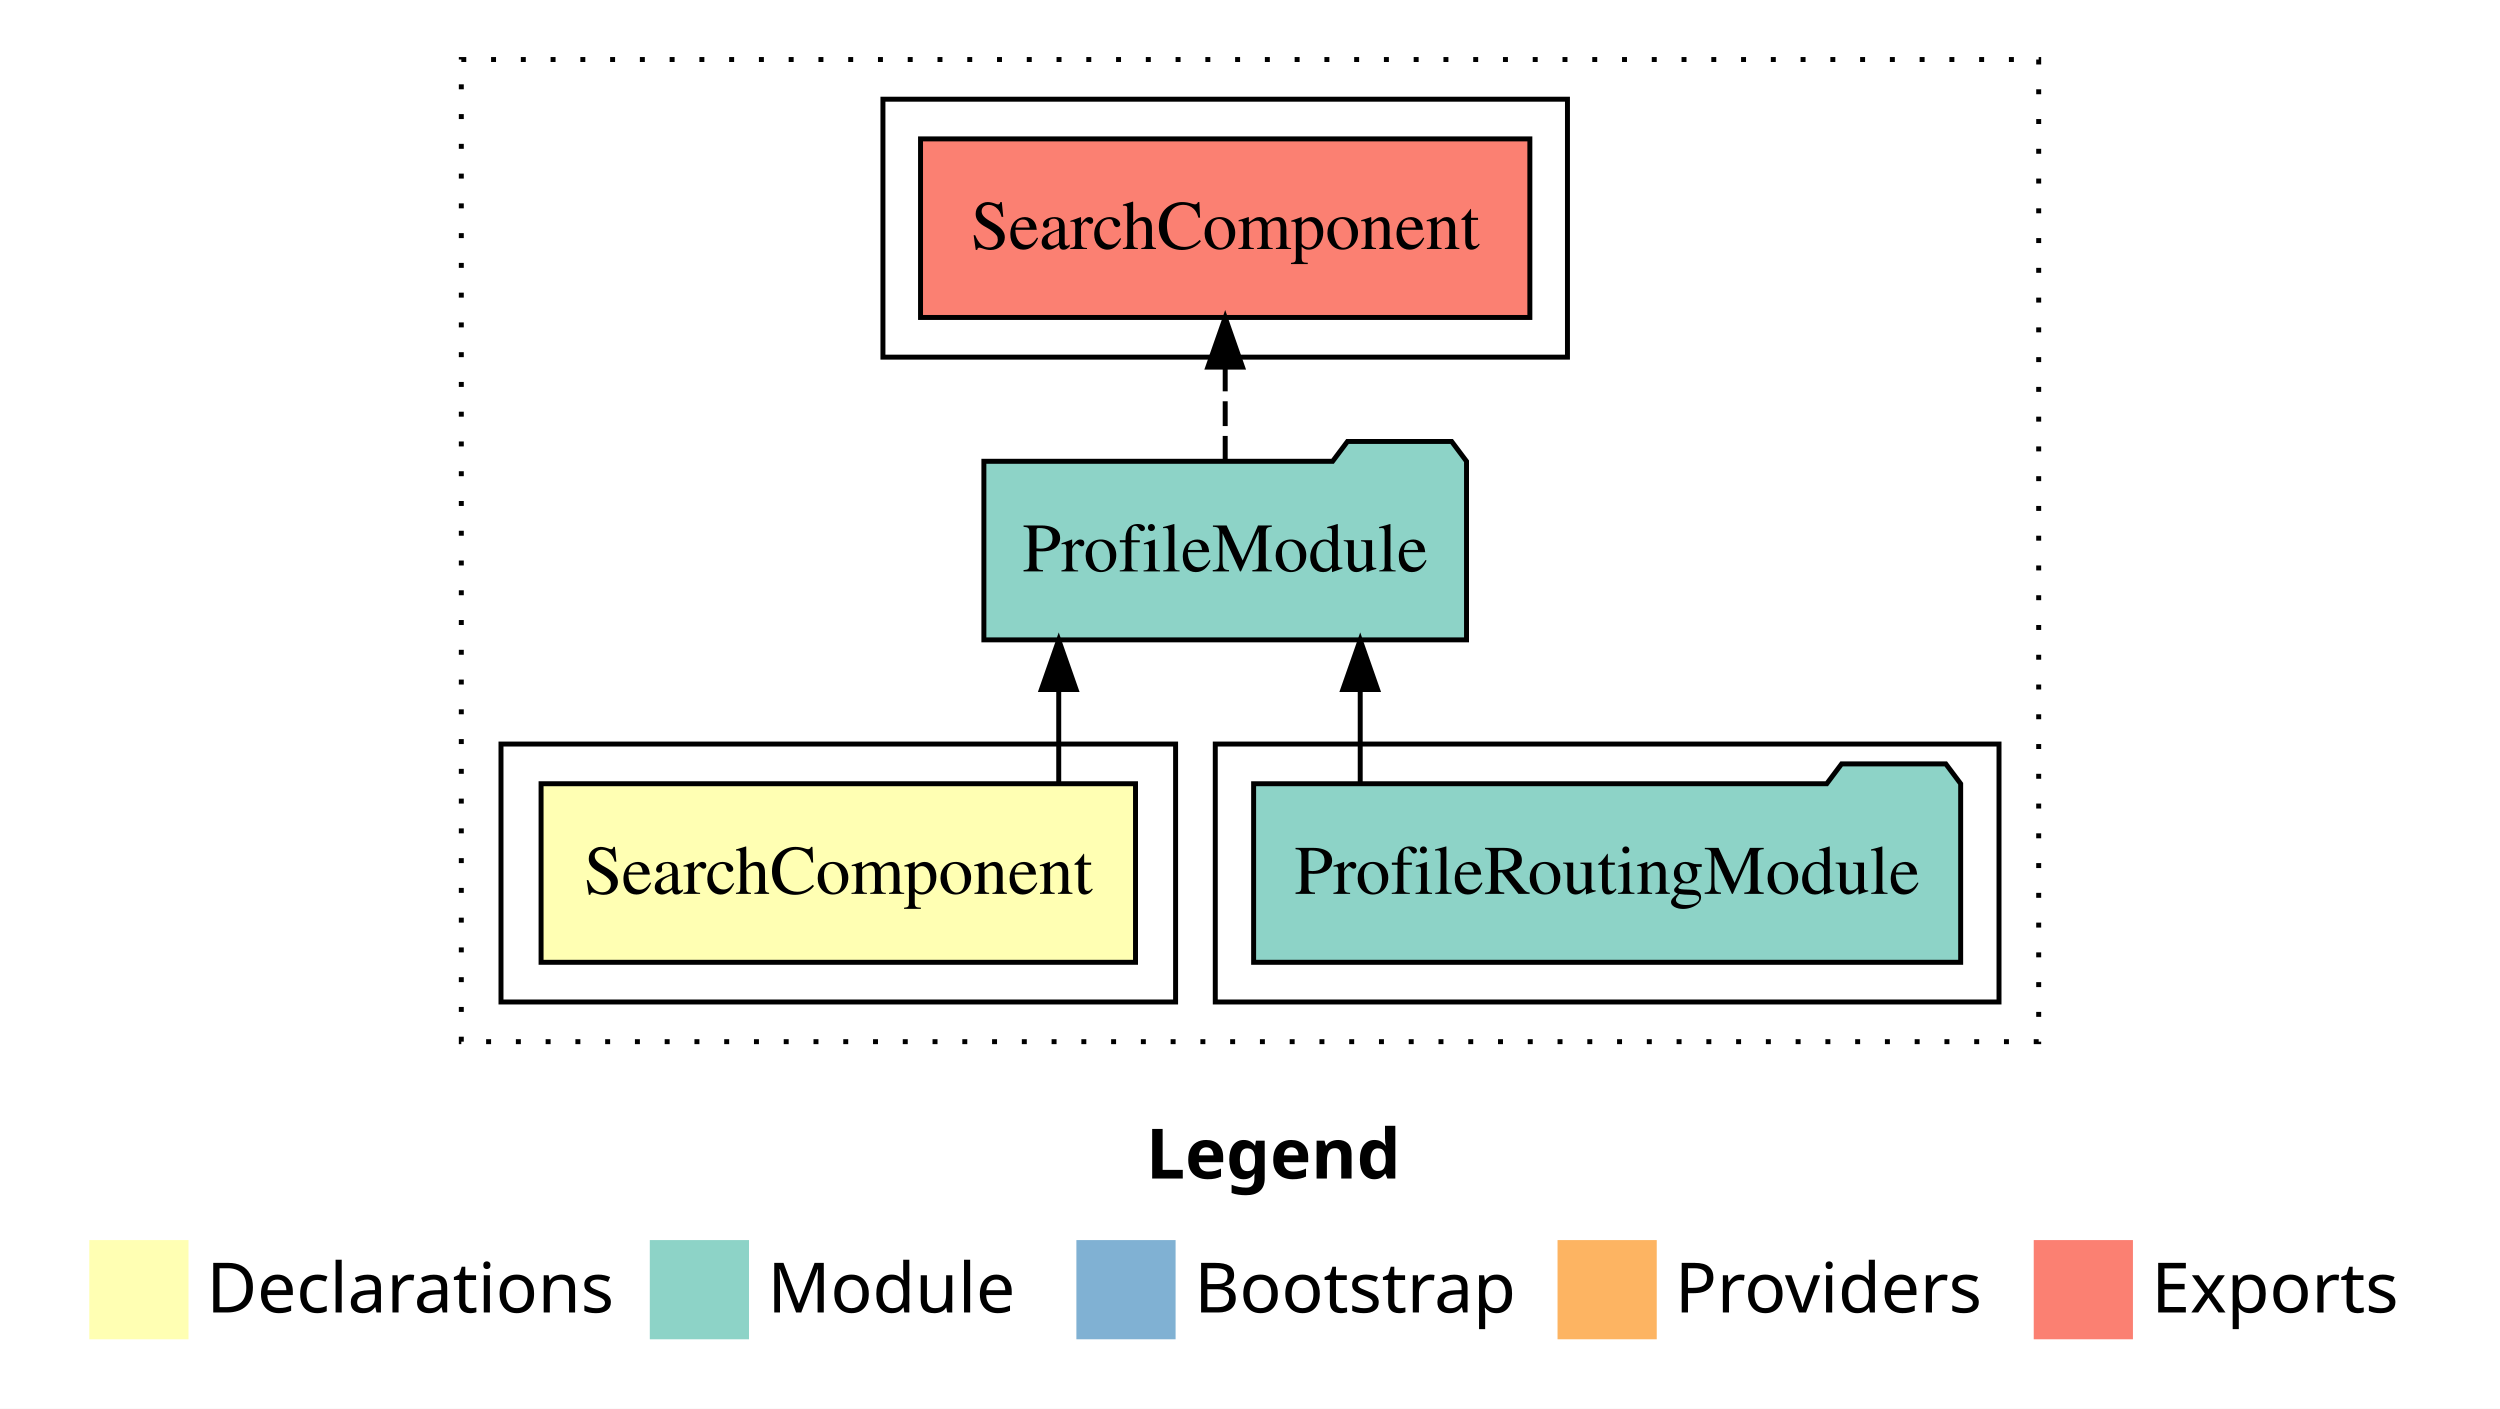
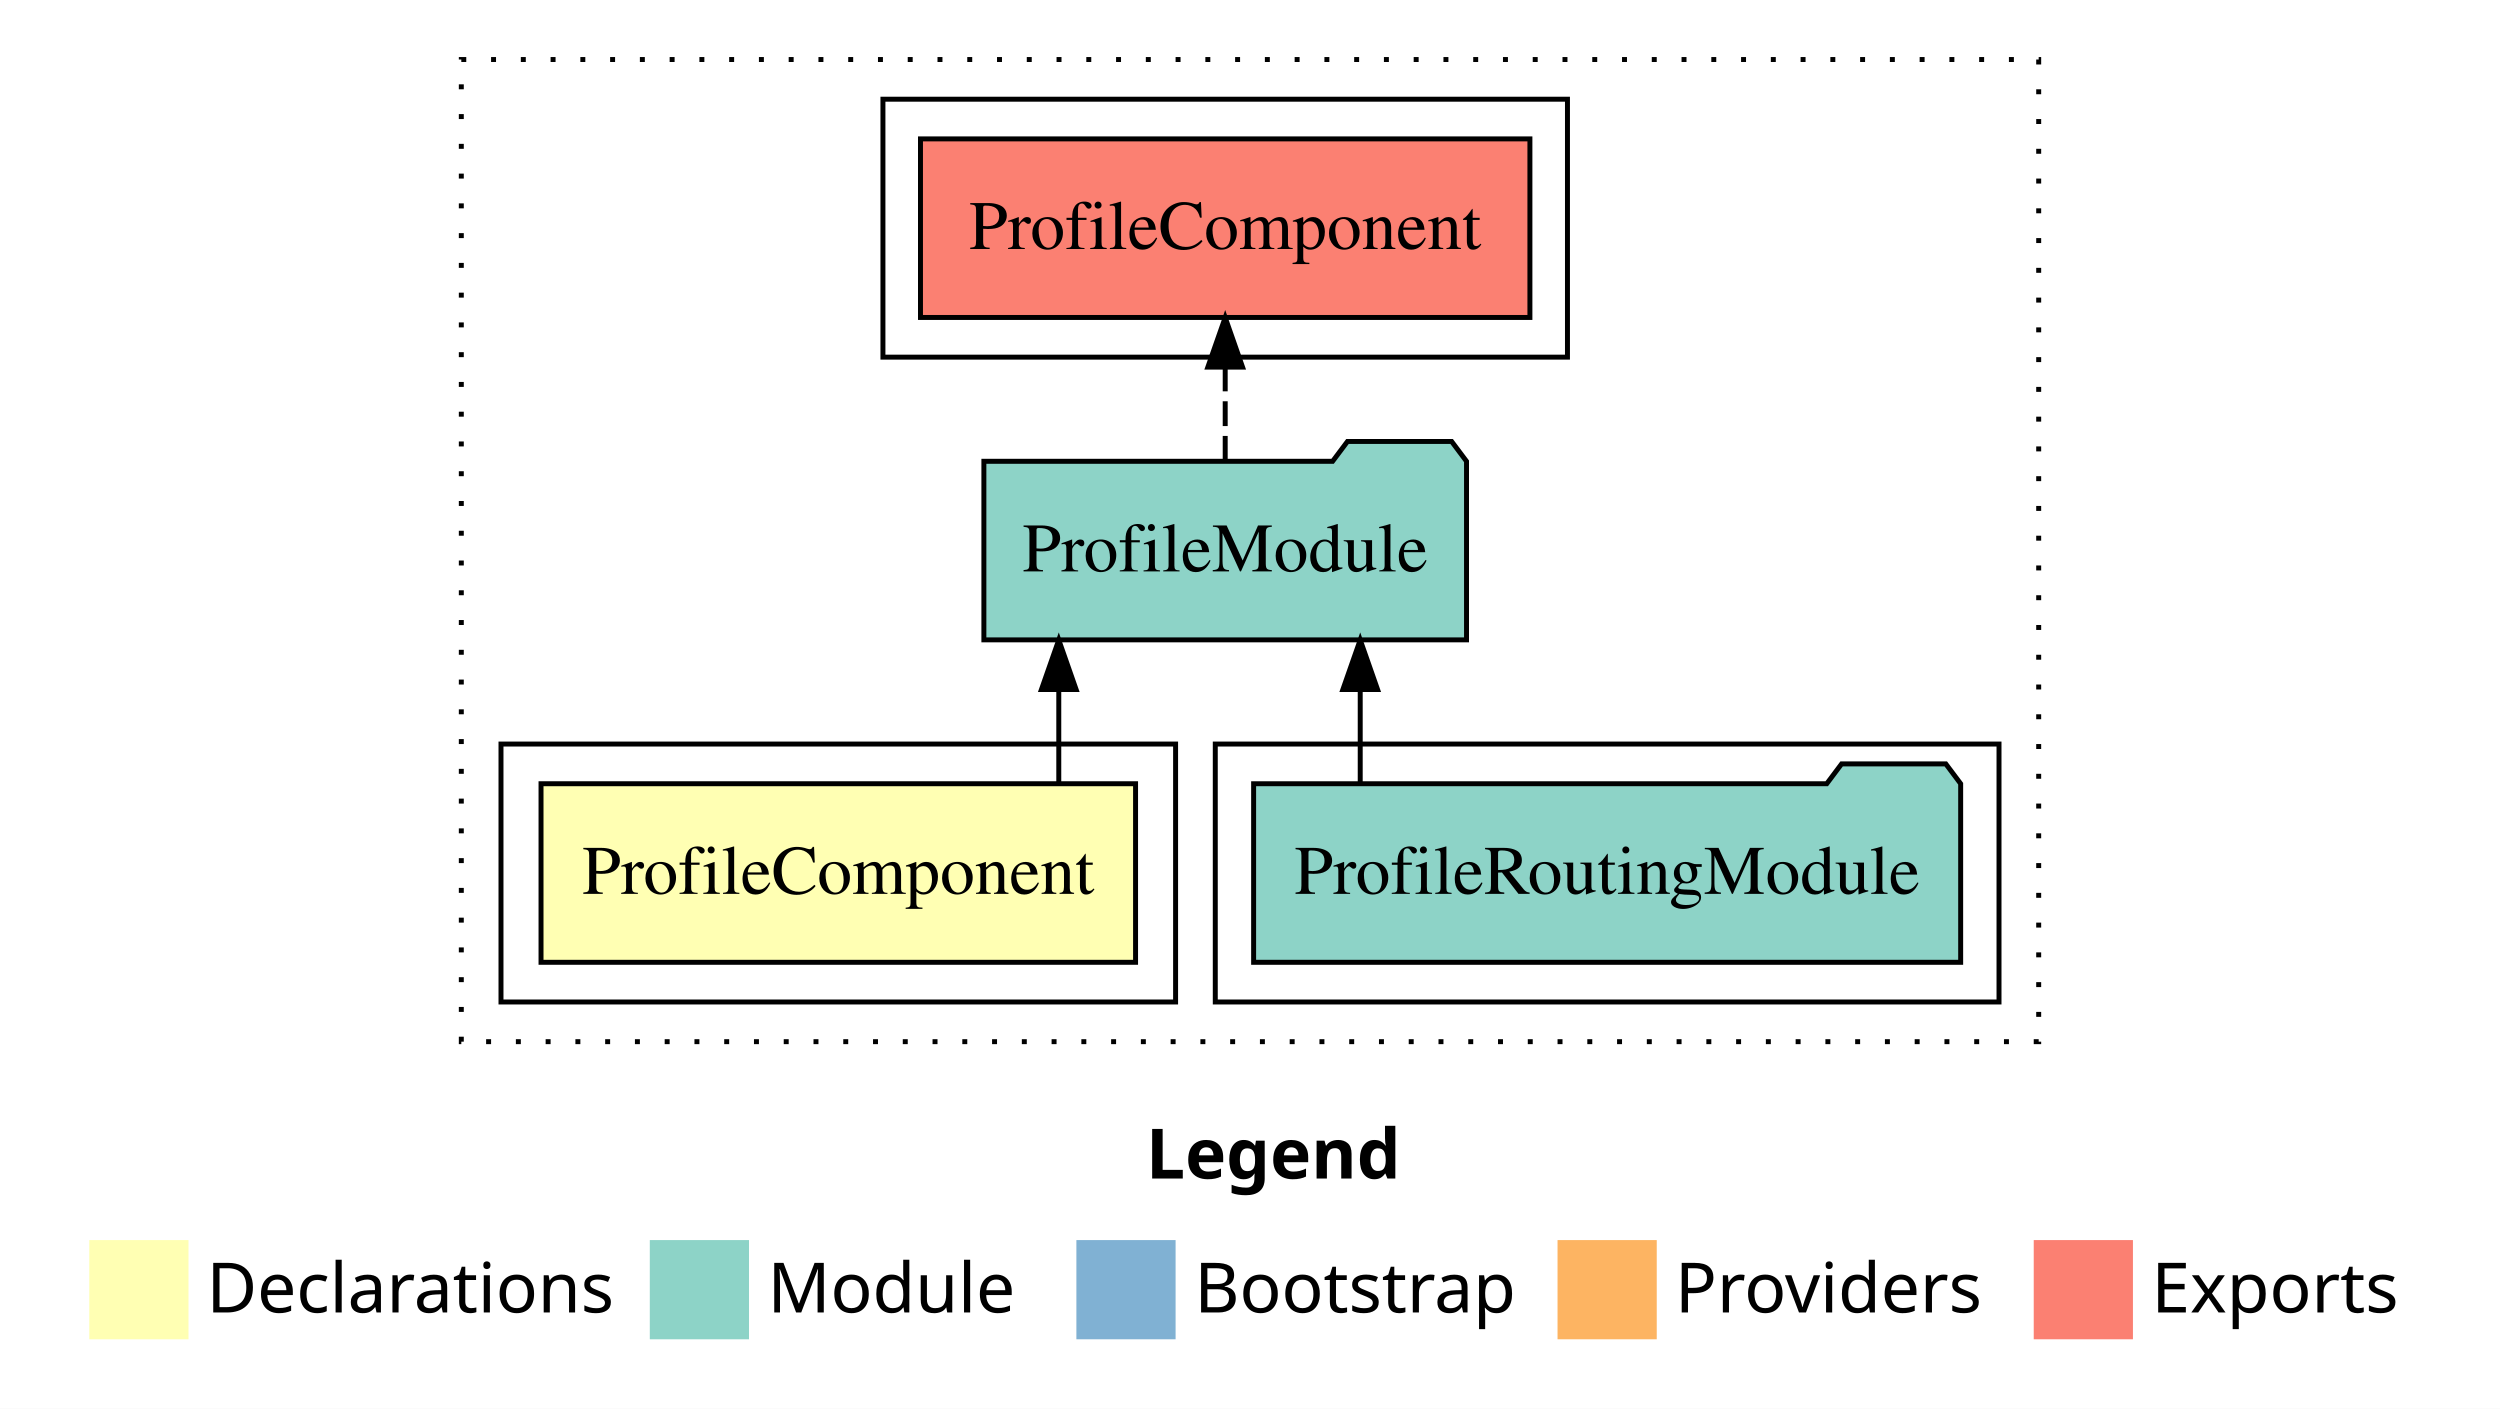
<svg xmlns="http://www.w3.org/2000/svg" width="504pt" height="284pt" viewBox="0.00 0.00 504.00 284.00">
  <g id="graph0" class="graph" transform="scale(1 1) rotate(0) translate(4 280)">
    <polygon fill="white" stroke="transparent" points="-4,4 -4,-280 500,-280 500,4 -4,4" />
    <text text-anchor="start" x="227.01" y="-42.4" font-family="sans-serif" font-weight="bold" font-size="14.00">Legend</text>
    <polygon fill="#ffffb3" stroke="transparent" points="14,-10 14,-30 34,-30 34,-10 14,-10" />
    <text text-anchor="start" x="37.63" y="-15.4" font-family="sans-serif" font-size="14.00">  Declarations</text>
    <polygon fill="#8dd3c7" stroke="transparent" points="127,-10 127,-30 147,-30 147,-10 127,-10" />
    <text text-anchor="start" x="150.73" y="-15.4" font-family="sans-serif" font-size="14.00">  Module</text>
    <polygon fill="#80b1d3" stroke="transparent" points="213,-10 213,-30 233,-30 233,-10 213,-10" />
    <text text-anchor="start" x="236.78" y="-15.4" font-family="sans-serif" font-size="14.00">  Bootstrap</text>
    <polygon fill="#fdb462" stroke="transparent" points="310,-10 310,-30 330,-30 330,-10 310,-10" />
    <text text-anchor="start" x="333.67" y="-15.4" font-family="sans-serif" font-size="14.00">  Providers</text>
    <polygon fill="#fb8072" stroke="transparent" points="406,-10 406,-30 426,-30 426,-10 406,-10" />
    <text text-anchor="start" x="429.73" y="-15.4" font-family="sans-serif" font-size="14.00">  Exports</text>
    <g id="clust1" class="cluster">
      <polygon fill="none" stroke="black" stroke-dasharray="1,5" points="89,-70 89,-268 407,-268 407,-70 89,-70" />
    </g>
    <g id="clust4" class="cluster">
      <polygon fill="none" stroke="black" points="241,-78 241,-130 399,-130 399,-78 241,-78" />
    </g>
+     <g id="clust2" class="cluster">
+       <polygon fill="none" stroke="black" points="97,-78 97,-130 233,-130 233,-78 97,-78" />
+     </g>
    <g id="clust5" class="cluster">
      <polygon fill="none" stroke="black" points="174,-208 174,-260 312,-260 312,-208 174,-208" />
    </g>
-     <g id="clust2" class="cluster">
-       <polygon fill="none" stroke="black" points="97,-78 97,-130 233,-130 233,-78 97,-78" />
-     </g>
    <g id="node1" class="node">
-       <polygon fill="#ffffb3" stroke="black" points="224.92,-122 105.08,-122 105.08,-86 224.92,-86 224.92,-122" />
-       <text text-anchor="middle" x="165" y="-99.8" font-family="Times,serif" font-size="14.00">SearchComponent</text>
+       <polygon fill="#ffffb3" stroke="black" points="224.93,-122 105.07,-122 105.07,-86 224.93,-86 224.93,-122" />
+       <text text-anchor="middle" x="165" y="-99.8" font-family="Times,serif" font-size="14.00">ProfileComponent</text>
    </g>
    <g id="node2" class="node">
      <polygon fill="#8dd3c7" stroke="black" points="291.65,-187 288.65,-191 267.65,-191 264.65,-187 194.35,-187 194.35,-151 291.65,-151 291.65,-187" />
      <text text-anchor="middle" x="243" y="-164.8" font-family="Times,serif" font-size="14.00">ProfileModule</text>
    </g>
    <g id="edge1" class="edge">
-       <path fill="none" stroke="black" d="M209.44,-122.11C209.44,-122.11 209.44,-140.99 209.44,-140.99" />
-       <polygon fill="black" stroke="black" points="205.94,-140.99 209.44,-150.99 212.94,-140.99 205.94,-140.99" />
+       <path fill="none" stroke="black" d="M209.45,-122.11C209.45,-122.11 209.45,-140.99 209.45,-140.99" />
+       <polygon fill="black" stroke="black" points="205.95,-140.99 209.45,-150.99 212.95,-140.99 205.95,-140.99" />
    </g>
    <g id="node4" class="node">
-       <polygon fill="#fb8072" stroke="black" points="304.42,-252 181.58,-252 181.58,-216 304.42,-216 304.42,-252" />
-       <text text-anchor="middle" x="243" y="-229.8" font-family="Times,serif" font-size="14.00">SearchComponent </text>
+       <polygon fill="#fb8072" stroke="black" points="304.43,-252 181.57,-252 181.57,-216 304.43,-216 304.43,-252" />
+       <text text-anchor="middle" x="243" y="-229.8" font-family="Times,serif" font-size="14.00">ProfileComponent </text>
    </g>
    <g id="edge3" class="edge">
      <path fill="none" stroke="black" stroke-dasharray="5,2" d="M243,-187.11C243,-187.11 243,-205.99 243,-205.99" />
      <polygon fill="black" stroke="black" points="239.5,-205.99 243,-215.99 246.5,-205.99 239.5,-205.99" />
    </g>
    <g id="node3" class="node">
      <polygon fill="#8dd3c7" stroke="black" points="391.27,-122 388.27,-126 367.27,-126 364.27,-122 248.73,-122 248.73,-86 391.27,-86 391.27,-122" />
      <text text-anchor="middle" x="320" y="-99.8" font-family="Times,serif" font-size="14.00">ProfileRoutingModule</text>
    </g>
    <g id="edge2" class="edge">
      <path fill="none" stroke="black" d="M270.22,-122.11C270.22,-122.11 270.22,-140.99 270.22,-140.99" />
      <polygon fill="black" stroke="black" points="266.72,-140.99 270.22,-150.99 273.72,-140.99 266.72,-140.99" />
    </g>
  </g>
</svg>
